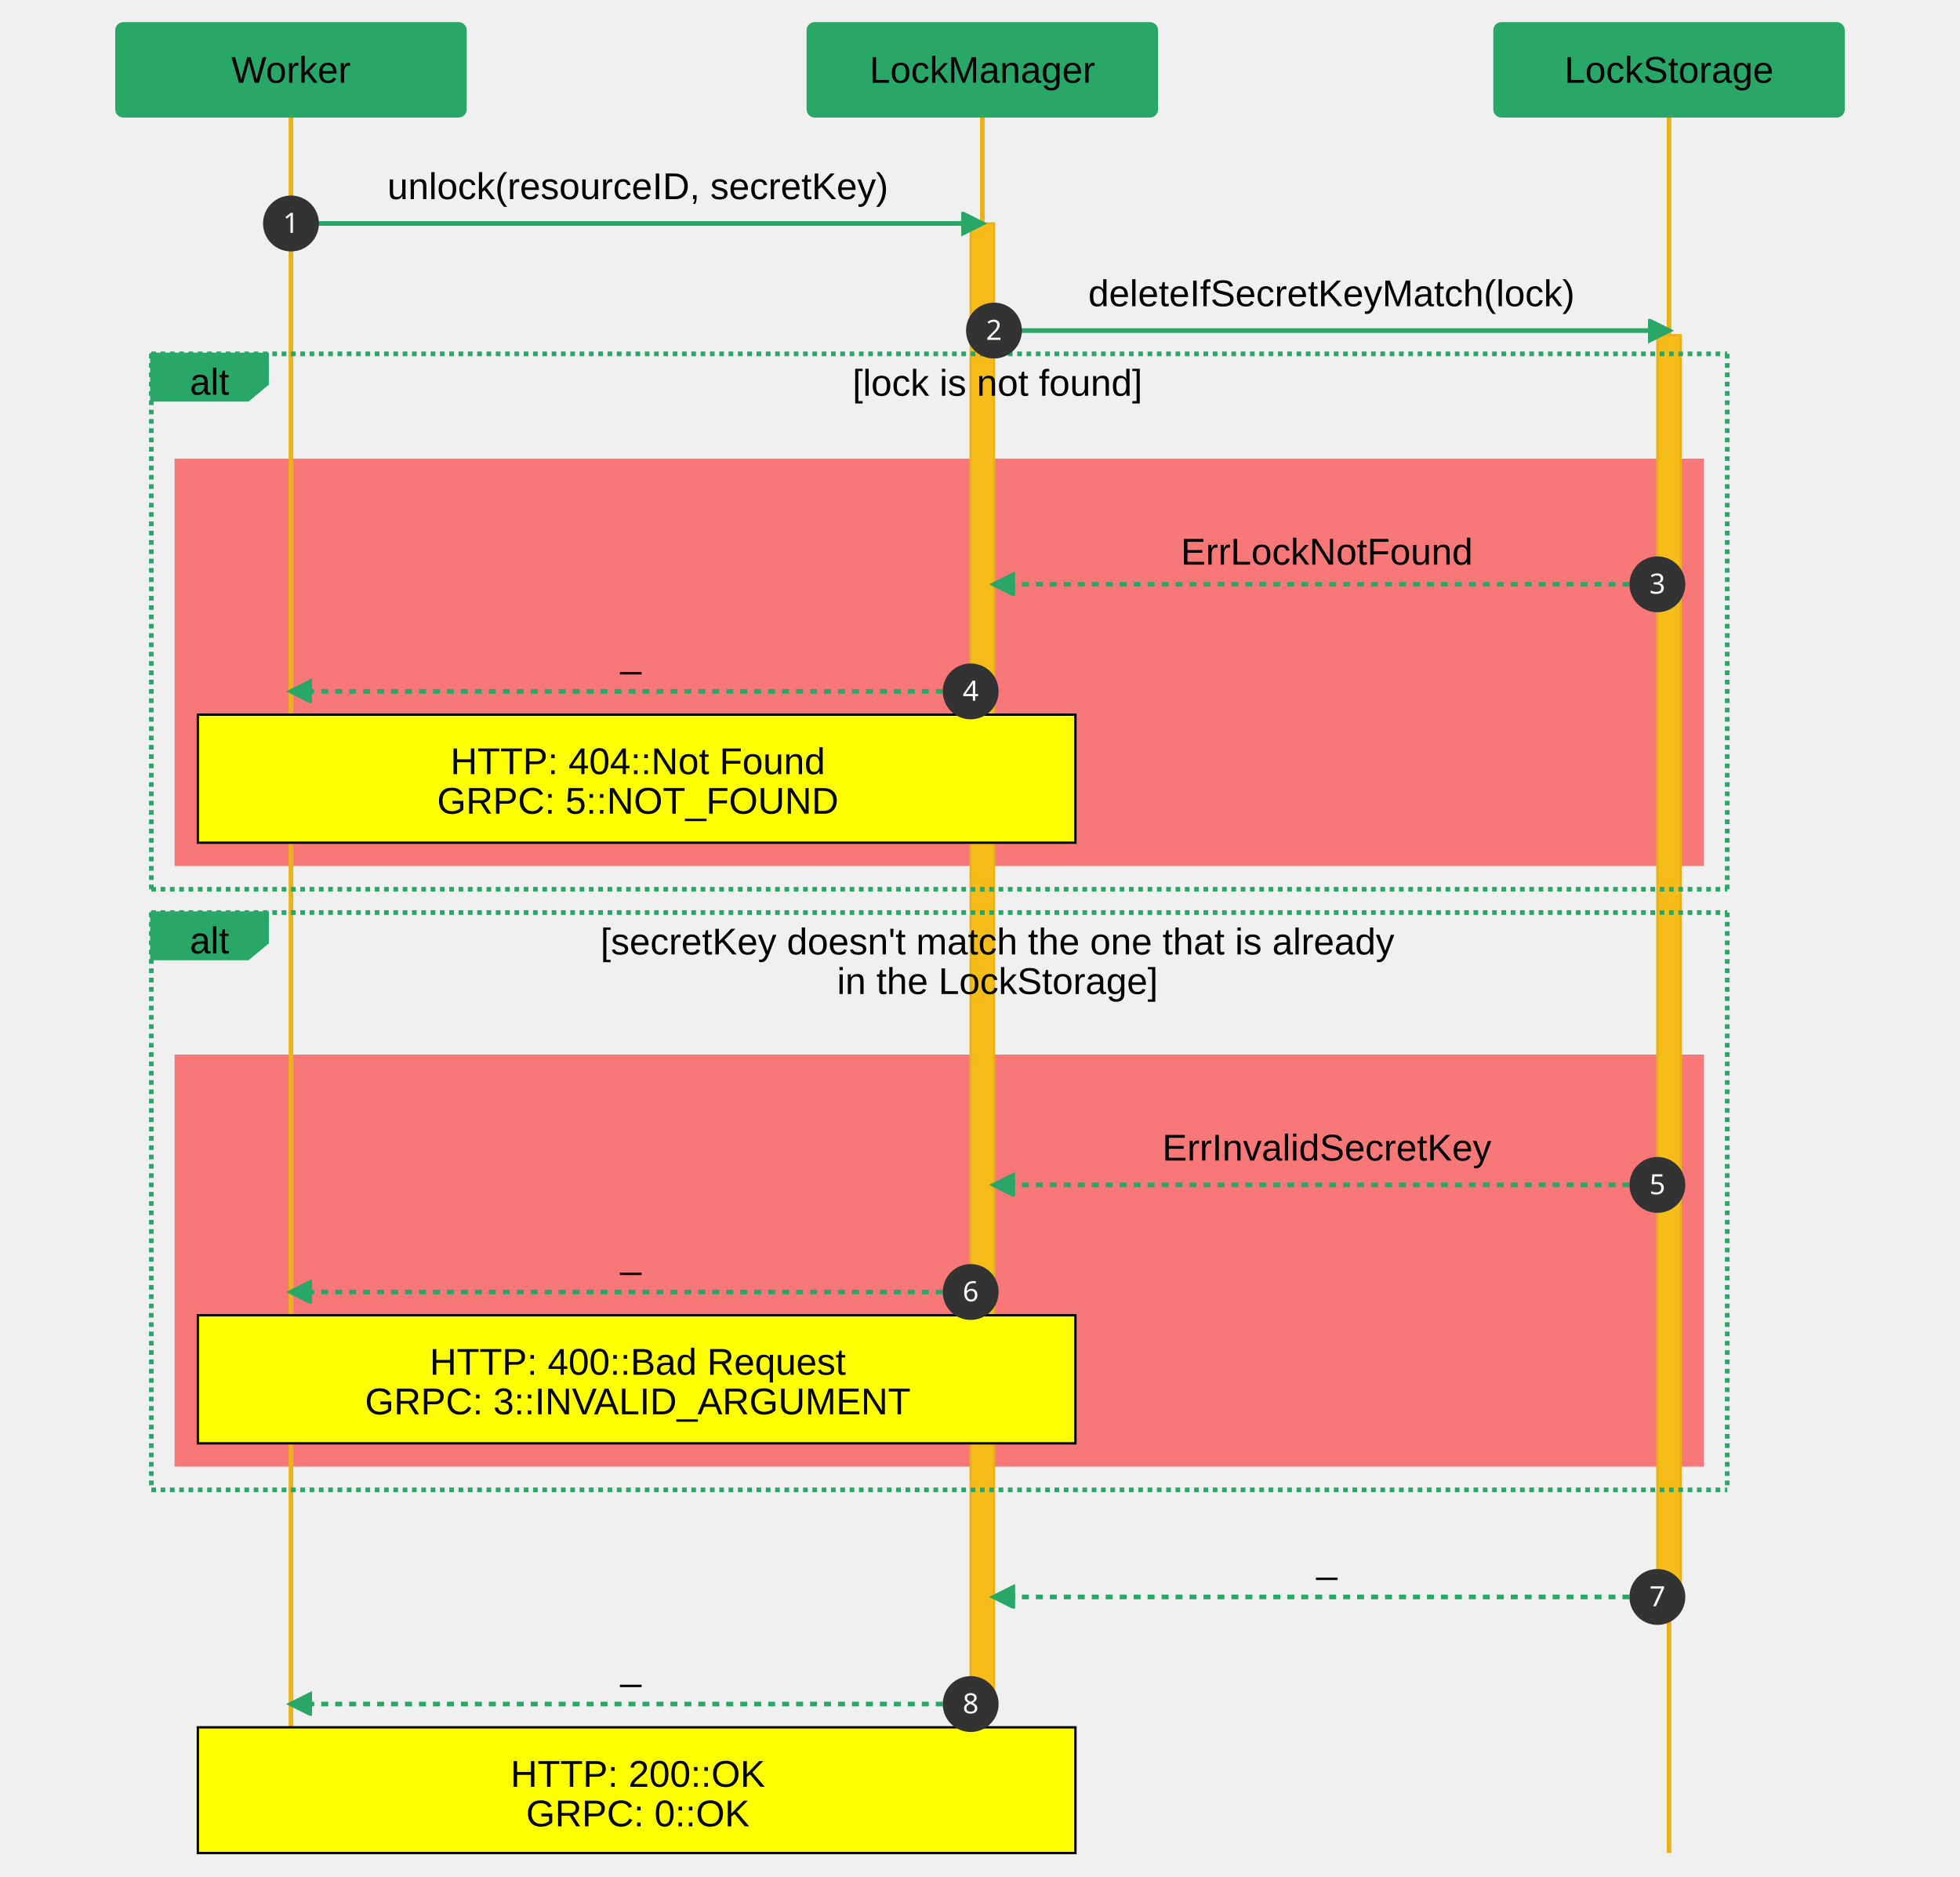
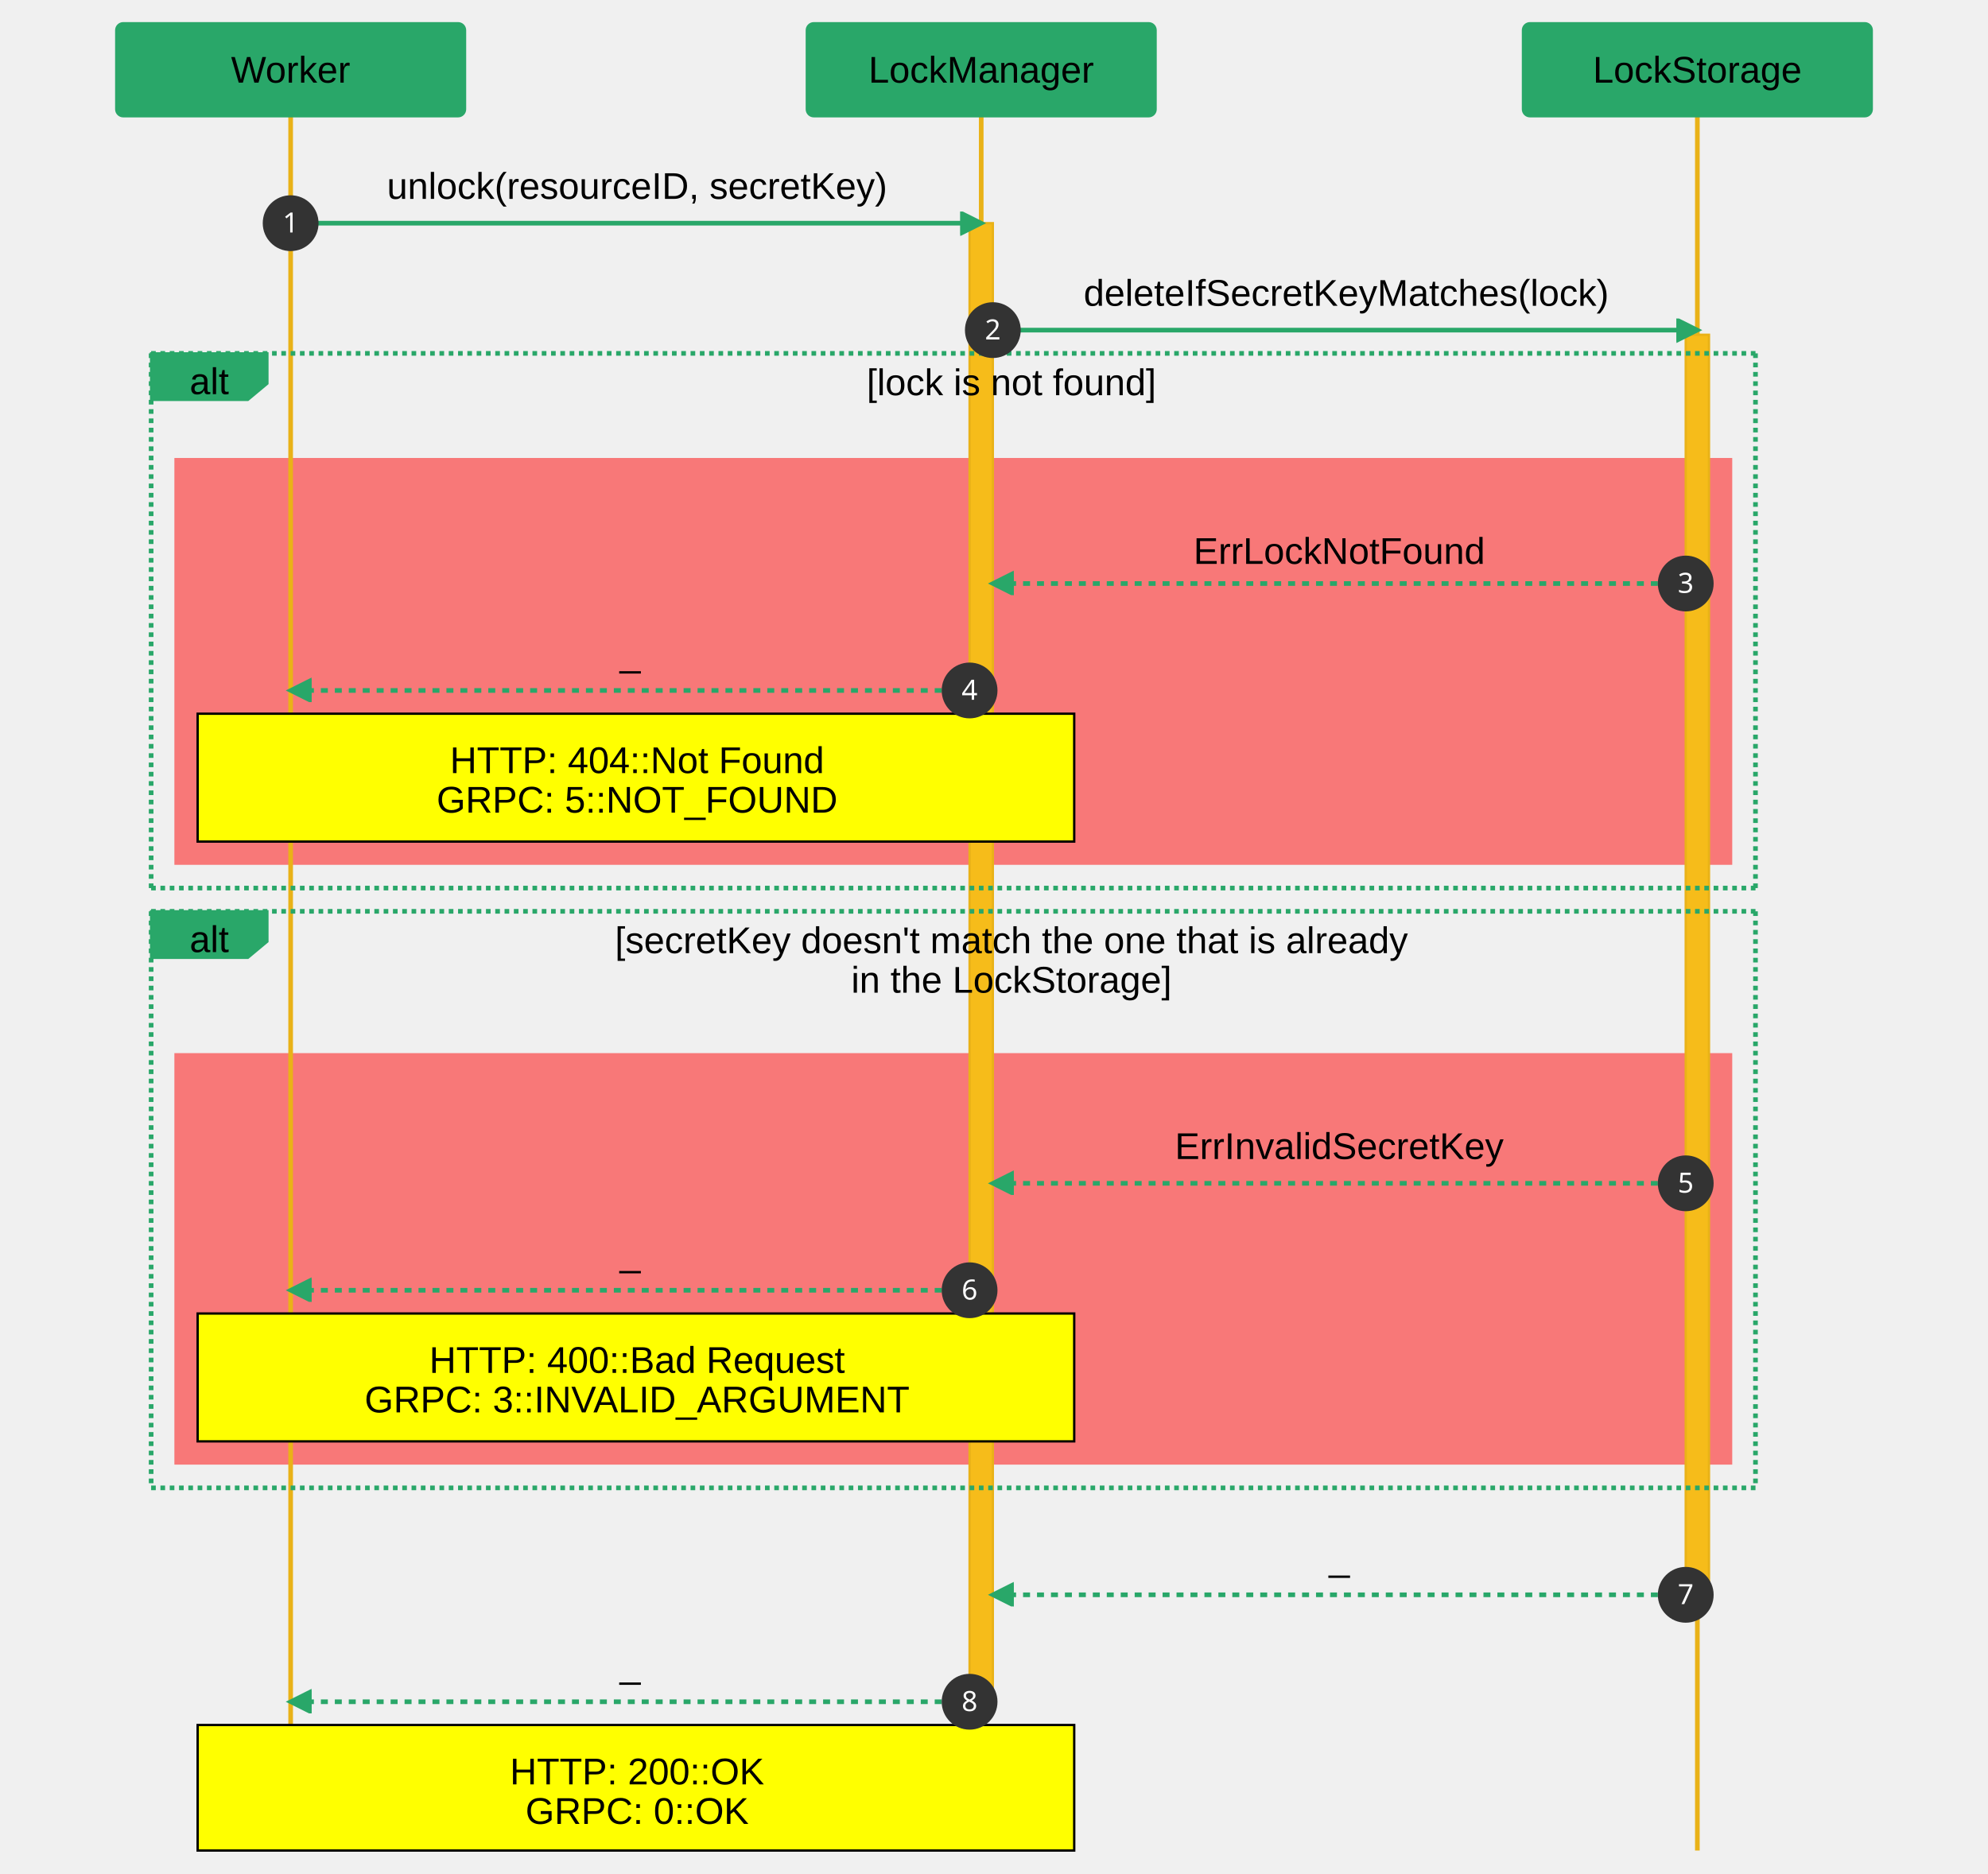
- <svg xmlns="http://www.w3.org/2000/svg" aria-roledescription="sequence" role="graphics-document document" viewBox="-50 -10 842 806" style="max-width: 842px; background-color: white;" width="100%" id="my-svg">
-   <rect class="rect" height="177" width="657" fill="rgba(255, 0, 0, 0.5)" y="443" x="25" />
-   <rect class="rect" height="175" width="657" fill="rgba(255, 0, 0, 0.5)" y="187" x="25" />
+ <svg xmlns="http://www.w3.org/2000/svg" aria-roledescription="sequence" role="graphics-document document" viewBox="-50 -10 855 806" style="max-width: 855px; background-color: white;" width="100%" id="my-svg">
+   <rect class="rect" height="177" width="670" fill="rgba(255, 0, 0, 0.5)" y="443" x="25" />
+   <rect class="rect" height="175" width="670" fill="rgba(255, 0, 0, 0.5)" y="187" x="25" />
  <style>#my-svg{font-family:"trebuchet ms",verdana,arial,sans-serif;font-size:16px;fill:#333;}#my-svg .error-icon{fill:#552222;}#my-svg .error-text{fill:#552222;stroke:#552222;}#my-svg .edge-thickness-normal{stroke-width:2px;}#my-svg .edge-thickness-thick{stroke-width:3.5px;}#my-svg .edge-pattern-solid{stroke-dasharray:0;}#my-svg .edge-pattern-dashed{stroke-dasharray:3;}#my-svg .edge-pattern-dotted{stroke-dasharray:2;}#my-svg .marker{fill:#333333;stroke:#333333;}#my-svg .marker.cross{stroke:#333333;}#my-svg svg{font-family:"trebuchet ms",verdana,arial,sans-serif;font-size:16px;}#my-svg .actor{stroke:hsl(259.626, 59.777%, 87.902%);fill:#ECECFF;}#my-svg text.actor&gt;tspan{fill:black;stroke:none;}#my-svg .actor-line{stroke:grey;}#my-svg .messageLine0{stroke-width:1.5;stroke-dasharray:none;stroke:#333;}#my-svg .messageLine1{stroke-width:1.5;stroke-dasharray:2,2;stroke:#333;}#my-svg #arrowhead path{fill:#333;stroke:#333;}#my-svg .sequenceNumber{fill:white;}#my-svg #sequencenumber{fill:#333;}#my-svg #crosshead path{fill:#333;stroke:#333;}#my-svg .messageText{fill:#333;stroke:none;}#my-svg .labelBox{stroke:hsl(259.626, 59.777%, 87.902%);fill:#ECECFF;}#my-svg .labelText,#my-svg .labelText&gt;tspan{fill:black;stroke:none;}#my-svg .loopText,#my-svg .loopText&gt;tspan{fill:black;stroke:none;}#my-svg .loopLine{stroke-width:2px;stroke-dasharray:2,2;stroke:hsl(259.626, 59.777%, 87.902%);fill:hsl(259.626, 59.777%, 87.902%);}#my-svg .note{stroke:#aaaa33;fill:#fff5ad;}#my-svg .noteText,#my-svg .noteText&gt;tspan{fill:black;stroke:none;}#my-svg .activation0{fill:#f4f4f4;stroke:#666;}#my-svg .activation1{fill:#f4f4f4;stroke:#666;}#my-svg .activation2{fill:#f4f4f4;stroke:#666;}#my-svg .actorPopupMenu{position:absolute;}#my-svg .actorPopupMenuPanel{position:absolute;fill:#ECECFF;box-shadow:0px 8px 16px 0px rgba(0,0,0,0.2);filter:drop-shadow(3px 5px 2px rgb(0 0 0 / 0.4));}#my-svg .actor-man line{stroke:hsl(259.626, 59.777%, 87.902%);fill:#ECECFF;}#my-svg .actor-man circle,#my-svg line{stroke:hsl(259.626, 59.777%, 87.902%);fill:#ECECFF;stroke-width:2px;}#my-svg :root{--mermaid-font-family:"trebuchet ms",verdana,arial,sans-serif;}</style>
  <g />
  <defs>
    <symbol height="24" width="24" id="computer">
      <path d="M2 2v13h20v-13h-20zm18 11h-16v-9h16v9zm-10.228 6l.466-1h3.524l.467 1h-4.457zm14.228 3h-24l2-6h2.104l-1.33 4h18.45l-1.297-4h2.073l2 6zm-5-10h-14v-7h14v7z" transform="scale(.5)" />
    </symbol>
  </defs>
  <defs>
    <symbol clip-rule="evenodd" fill-rule="evenodd" id="database">
      <path d="M12.258.001l.256.004.255.005.253.008.251.01.249.012.247.015.246.016.242.019.241.02.239.023.236.024.233.027.231.028.229.031.225.032.223.034.22.036.217.038.214.04.211.041.208.043.205.045.201.046.198.048.194.05.191.051.187.053.183.054.18.056.175.057.172.059.168.06.163.061.16.063.155.064.15.066.074.033.073.033.071.034.07.034.069.035.068.035.067.035.066.035.064.036.064.036.062.036.06.036.06.037.058.037.058.037.055.038.055.038.053.038.052.038.051.039.05.039.048.039.047.039.045.04.044.04.043.04.041.04.04.041.039.041.037.041.036.041.034.041.033.042.032.042.03.042.029.042.027.042.026.043.024.043.023.043.021.043.02.043.018.044.017.043.015.044.013.044.012.044.011.045.009.044.007.045.006.045.004.045.002.045.001.045v17l-.001.045-.002.045-.004.045-.006.045-.007.045-.009.044-.011.045-.012.044-.013.044-.015.044-.017.043-.018.044-.02.043-.021.043-.023.043-.024.043-.026.043-.027.042-.029.042-.03.042-.032.042-.033.042-.034.041-.036.041-.037.041-.039.041-.04.041-.041.04-.043.04-.044.04-.045.04-.047.039-.048.039-.05.039-.051.039-.052.038-.053.038-.055.038-.055.038-.058.037-.058.037-.06.037-.06.036-.062.036-.064.036-.064.036-.066.035-.067.035-.068.035-.069.035-.07.034-.071.034-.073.033-.074.033-.15.066-.155.064-.16.063-.163.061-.168.06-.172.059-.175.057-.18.056-.183.054-.187.053-.191.051-.194.05-.198.048-.201.046-.205.045-.208.043-.211.041-.214.04-.217.038-.22.036-.223.034-.225.032-.229.031-.231.028-.233.027-.236.024-.239.023-.241.02-.242.019-.246.016-.247.015-.249.012-.251.01-.253.008-.255.005-.256.004-.258.001-.258-.001-.256-.004-.255-.005-.253-.008-.251-.01-.249-.012-.247-.015-.245-.016-.243-.019-.241-.02-.238-.023-.236-.024-.234-.027-.231-.028-.228-.031-.226-.032-.223-.034-.22-.036-.217-.038-.214-.04-.211-.041-.208-.043-.204-.045-.201-.046-.198-.048-.195-.05-.19-.051-.187-.053-.184-.054-.179-.056-.176-.057-.172-.059-.167-.06-.164-.061-.159-.063-.155-.064-.151-.066-.074-.033-.072-.033-.072-.034-.07-.034-.069-.035-.068-.035-.067-.035-.066-.035-.064-.036-.063-.036-.062-.036-.061-.036-.06-.037-.058-.037-.057-.037-.056-.038-.055-.038-.053-.038-.052-.038-.051-.039-.049-.039-.049-.039-.046-.039-.046-.04-.044-.04-.043-.04-.041-.04-.04-.041-.039-.041-.037-.041-.036-.041-.034-.041-.033-.042-.032-.042-.03-.042-.029-.042-.027-.042-.026-.043-.024-.043-.023-.043-.021-.043-.02-.043-.018-.044-.017-.043-.015-.044-.013-.044-.012-.044-.011-.045-.009-.044-.007-.045-.006-.045-.004-.045-.002-.045-.001-.045v-17l.001-.045.002-.045.004-.045.006-.045.007-.045.009-.044.011-.045.012-.044.013-.044.015-.044.017-.043.018-.044.02-.043.021-.043.023-.043.024-.043.026-.043.027-.042.029-.042.03-.042.032-.042.033-.042.034-.041.036-.041.037-.041.039-.041.04-.041.041-.04.043-.04.044-.04.046-.04.046-.039.049-.039.049-.039.051-.039.052-.038.053-.038.055-.038.056-.038.057-.037.058-.037.06-.037.061-.036.062-.036.063-.036.064-.036.066-.035.067-.035.068-.035.069-.035.07-.034.072-.034.072-.033.074-.033.151-.066.155-.064.159-.063.164-.061.167-.06.172-.059.176-.057.179-.056.184-.054.187-.053.19-.051.195-.05.198-.048.201-.046.204-.045.208-.043.211-.041.214-.04.217-.038.22-.036.223-.034.226-.032.228-.031.231-.028.234-.027.236-.024.238-.023.241-.02.243-.019.245-.016.247-.015.249-.012.251-.01.253-.008.255-.005.256-.004.258-.001.258.001zm-9.258 20.499v.01l.001.021.003.021.004.022.005.021.006.022.007.022.009.023.01.022.011.023.012.023.013.023.015.023.016.024.017.023.018.024.019.024.021.024.022.025.023.024.024.025.052.049.056.05.061.051.066.051.07.051.075.051.079.052.084.052.088.052.092.052.097.052.102.051.105.052.11.052.114.051.119.051.123.051.127.05.131.05.135.05.139.048.144.049.147.047.152.047.155.047.16.045.163.045.167.043.171.043.176.041.178.041.183.039.187.039.19.037.194.035.197.035.202.033.204.031.209.03.212.029.216.027.219.025.222.024.226.021.23.02.233.018.236.016.24.015.243.012.246.01.249.008.253.005.256.004.259.001.26-.001.257-.004.254-.005.25-.008.247-.011.244-.012.241-.014.237-.016.233-.018.231-.021.226-.021.224-.024.22-.026.216-.027.212-.028.21-.031.205-.031.202-.034.198-.034.194-.036.191-.037.187-.039.183-.04.179-.04.175-.042.172-.043.168-.044.163-.045.16-.046.155-.046.152-.047.148-.048.143-.049.139-.049.136-.05.131-.05.126-.05.123-.051.118-.052.114-.051.11-.052.106-.052.101-.052.096-.052.092-.052.088-.053.083-.051.079-.052.074-.052.07-.051.065-.051.06-.051.056-.05.051-.05.023-.024.023-.025.021-.024.02-.024.019-.024.018-.024.017-.024.015-.023.014-.024.013-.023.012-.023.01-.023.01-.022.008-.022.006-.022.006-.022.004-.022.004-.021.001-.021.001-.021v-4.127l-.077.055-.08.053-.083.054-.085.053-.087.052-.09.052-.093.051-.095.05-.097.05-.1.049-.102.049-.105.048-.106.047-.109.047-.111.046-.114.045-.115.045-.118.044-.12.043-.122.042-.124.042-.126.041-.128.04-.13.04-.132.038-.134.038-.135.037-.138.037-.139.035-.142.035-.143.034-.144.033-.147.032-.148.031-.15.03-.151.03-.153.029-.154.027-.156.027-.158.026-.159.025-.161.024-.162.023-.163.022-.165.021-.166.02-.167.019-.169.018-.169.017-.171.016-.173.015-.173.014-.175.013-.175.012-.177.011-.178.01-.179.008-.179.008-.181.006-.182.005-.182.004-.184.003-.184.002h-.37l-.184-.002-.184-.003-.182-.004-.182-.005-.181-.006-.179-.008-.179-.008-.178-.01-.176-.011-.176-.012-.175-.013-.173-.014-.172-.015-.171-.016-.17-.017-.169-.018-.167-.019-.166-.02-.165-.021-.163-.022-.162-.023-.161-.024-.159-.025-.157-.026-.156-.027-.155-.027-.153-.029-.151-.03-.15-.03-.148-.031-.146-.032-.145-.033-.143-.034-.141-.035-.14-.035-.137-.037-.136-.037-.134-.038-.132-.038-.13-.04-.128-.04-.126-.041-.124-.042-.122-.042-.12-.044-.117-.043-.116-.045-.113-.045-.112-.046-.109-.047-.106-.047-.105-.048-.102-.049-.1-.049-.097-.05-.095-.05-.093-.052-.09-.051-.087-.052-.085-.053-.083-.054-.08-.054-.077-.054v4.127zm0-5.654v.011l.001.021.003.021.004.021.005.022.006.022.007.022.009.022.01.022.011.023.012.023.013.023.015.024.016.023.017.024.018.024.019.024.021.024.022.024.023.025.024.024.052.05.056.05.061.05.066.051.07.051.075.052.079.051.084.052.088.052.092.052.097.052.102.052.105.052.11.051.114.051.119.052.123.05.127.051.131.05.135.049.139.049.144.048.147.048.152.047.155.046.16.045.163.045.167.044.171.042.176.042.178.04.183.04.187.038.19.037.194.036.197.034.202.033.204.032.209.03.212.028.216.027.219.025.222.024.226.022.23.02.233.018.236.016.24.014.243.012.246.01.249.008.253.006.256.003.259.001.26-.001.257-.003.254-.006.25-.008.247-.01.244-.012.241-.015.237-.016.233-.018.231-.02.226-.022.224-.024.22-.025.216-.027.212-.029.21-.03.205-.032.202-.033.198-.035.194-.036.191-.037.187-.039.183-.039.179-.041.175-.042.172-.043.168-.044.163-.045.16-.045.155-.047.152-.047.148-.048.143-.048.139-.05.136-.049.131-.05.126-.051.123-.051.118-.051.114-.052.11-.052.106-.052.101-.052.096-.052.092-.052.088-.052.083-.052.079-.052.074-.051.07-.052.065-.051.06-.05.056-.051.051-.049.023-.025.023-.024.021-.025.02-.024.019-.024.018-.024.017-.024.015-.023.014-.023.013-.024.012-.022.01-.023.01-.023.008-.022.006-.022.006-.022.004-.021.004-.022.001-.021.001-.021v-4.139l-.077.054-.08.054-.083.054-.085.052-.087.053-.09.051-.093.051-.095.051-.097.05-.1.049-.102.049-.105.048-.106.047-.109.047-.111.046-.114.045-.115.044-.118.044-.12.044-.122.042-.124.042-.126.041-.128.04-.13.039-.132.039-.134.038-.135.037-.138.036-.139.036-.142.035-.143.033-.144.033-.147.033-.148.031-.15.03-.151.03-.153.028-.154.028-.156.027-.158.026-.159.025-.161.024-.162.023-.163.022-.165.021-.166.02-.167.019-.169.018-.169.017-.171.016-.173.015-.173.014-.175.013-.175.012-.177.011-.178.009-.179.009-.179.007-.181.007-.182.005-.182.004-.184.003-.184.002h-.37l-.184-.002-.184-.003-.182-.004-.182-.005-.181-.007-.179-.007-.179-.009-.178-.009-.176-.011-.176-.012-.175-.013-.173-.014-.172-.015-.171-.016-.17-.017-.169-.018-.167-.019-.166-.02-.165-.021-.163-.022-.162-.023-.161-.024-.159-.025-.157-.026-.156-.027-.155-.028-.153-.028-.151-.03-.15-.03-.148-.031-.146-.033-.145-.033-.143-.033-.141-.035-.14-.036-.137-.036-.136-.037-.134-.038-.132-.039-.13-.039-.128-.04-.126-.041-.124-.042-.122-.043-.12-.043-.117-.044-.116-.044-.113-.046-.112-.046-.109-.046-.106-.047-.105-.048-.102-.049-.1-.049-.097-.05-.095-.051-.093-.051-.09-.051-.087-.053-.085-.052-.083-.054-.08-.054-.077-.054v4.139zm0-5.666v.011l.001.02.003.022.004.021.005.022.006.021.007.022.009.023.01.022.011.023.012.023.013.023.015.023.016.024.017.024.018.023.019.024.021.025.022.024.023.024.024.025.052.05.056.05.061.05.066.051.07.051.075.052.079.051.084.052.088.052.092.052.097.052.102.052.105.051.11.052.114.051.119.051.123.051.127.05.131.05.135.05.139.049.144.048.147.048.152.047.155.046.16.045.163.045.167.043.171.043.176.042.178.04.183.04.187.038.19.037.194.036.197.034.202.033.204.032.209.03.212.028.216.027.219.025.222.024.226.021.23.02.233.018.236.017.24.014.243.012.246.01.249.008.253.006.256.003.259.001.26-.001.257-.003.254-.006.25-.008.247-.01.244-.013.241-.014.237-.016.233-.018.231-.02.226-.022.224-.024.22-.025.216-.027.212-.029.21-.03.205-.032.202-.033.198-.035.194-.036.191-.037.187-.039.183-.039.179-.041.175-.042.172-.043.168-.044.163-.045.16-.045.155-.047.152-.047.148-.048.143-.049.139-.049.136-.049.131-.051.126-.05.123-.051.118-.052.114-.051.11-.052.106-.052.101-.052.096-.052.092-.052.088-.052.083-.052.079-.052.074-.052.07-.051.065-.051.06-.051.056-.05.051-.049.023-.025.023-.025.021-.024.02-.024.019-.024.018-.024.017-.024.015-.023.014-.024.013-.023.012-.023.01-.022.01-.023.008-.022.006-.022.006-.022.004-.022.004-.021.001-.021.001-.021v-4.153l-.077.054-.08.054-.083.053-.085.053-.087.053-.09.051-.093.051-.095.051-.097.05-.1.049-.102.048-.105.048-.106.048-.109.046-.111.046-.114.046-.115.044-.118.044-.12.043-.122.043-.124.042-.126.041-.128.04-.13.039-.132.039-.134.038-.135.037-.138.036-.139.036-.142.034-.143.034-.144.033-.147.032-.148.032-.15.03-.151.03-.153.028-.154.028-.156.027-.158.026-.159.024-.161.024-.162.023-.163.023-.165.021-.166.02-.167.019-.169.018-.169.017-.171.016-.173.015-.173.014-.175.013-.175.012-.177.01-.178.01-.179.009-.179.007-.181.006-.182.006-.182.004-.184.003-.184.001-.185.001-.185-.001-.184-.001-.184-.003-.182-.004-.182-.006-.181-.006-.179-.007-.179-.009-.178-.01-.176-.01-.176-.012-.175-.013-.173-.014-.172-.015-.171-.016-.17-.017-.169-.018-.167-.019-.166-.02-.165-.021-.163-.023-.162-.023-.161-.024-.159-.024-.157-.026-.156-.027-.155-.028-.153-.028-.151-.03-.15-.03-.148-.032-.146-.032-.145-.033-.143-.034-.141-.034-.14-.036-.137-.036-.136-.037-.134-.038-.132-.039-.13-.039-.128-.041-.126-.041-.124-.041-.122-.043-.12-.043-.117-.044-.116-.044-.113-.046-.112-.046-.109-.046-.106-.048-.105-.048-.102-.048-.1-.05-.097-.049-.095-.051-.093-.051-.09-.052-.087-.052-.085-.053-.083-.053-.08-.054-.077-.054v4.153zm8.74-8.179l-.257.004-.254.005-.25.008-.247.011-.244.012-.241.014-.237.016-.233.018-.231.021-.226.022-.224.023-.22.026-.216.027-.212.028-.21.031-.205.032-.202.033-.198.034-.194.036-.191.038-.187.038-.183.04-.179.041-.175.042-.172.043-.168.043-.163.045-.16.046-.155.046-.152.048-.148.048-.143.048-.139.049-.136.05-.131.05-.126.051-.123.051-.118.051-.114.052-.11.052-.106.052-.101.052-.096.052-.092.052-.088.052-.083.052-.079.052-.074.051-.07.052-.065.051-.06.05-.056.05-.051.05-.023.025-.023.024-.021.024-.02.025-.019.024-.018.024-.017.023-.015.024-.014.023-.013.023-.012.023-.01.023-.01.022-.008.022-.006.023-.006.021-.004.022-.004.021-.001.021-.001.021.001.021.001.021.004.021.004.022.006.021.006.023.008.022.01.022.01.023.012.023.013.023.014.023.015.024.017.023.018.024.019.024.02.025.021.024.023.024.023.025.051.05.056.05.06.05.065.051.07.052.074.051.079.052.083.052.088.052.092.052.096.052.101.052.106.052.11.052.114.052.118.051.123.051.126.051.131.05.136.05.139.049.143.048.148.048.152.048.155.046.16.046.163.045.168.043.172.043.175.042.179.041.183.04.187.038.191.038.194.036.198.034.202.033.205.032.21.031.212.028.216.027.22.026.224.023.226.022.231.021.233.018.237.016.241.014.244.012.247.011.25.008.254.005.257.004.26.001.26-.001.257-.004.254-.005.25-.008.247-.011.244-.012.241-.014.237-.016.233-.018.231-.021.226-.022.224-.023.22-.026.216-.027.212-.028.21-.031.205-.032.202-.033.198-.034.194-.036.191-.038.187-.038.183-.04.179-.041.175-.042.172-.043.168-.043.163-.045.16-.046.155-.046.152-.048.148-.048.143-.048.139-.049.136-.05.131-.05.126-.051.123-.051.118-.051.114-.052.11-.052.106-.052.101-.052.096-.052.092-.052.088-.052.083-.052.079-.052.074-.051.07-.052.065-.051.06-.05.056-.05.051-.05.023-.025.023-.024.021-.024.02-.025.019-.024.018-.024.017-.023.015-.024.014-.023.013-.023.012-.023.01-.023.01-.022.008-.022.006-.023.006-.021.004-.022.004-.021.001-.021.001-.021-.001-.021-.001-.021-.004-.021-.004-.022-.006-.021-.006-.023-.008-.022-.01-.022-.01-.023-.012-.023-.013-.023-.014-.023-.015-.024-.017-.023-.018-.024-.019-.024-.02-.025-.021-.024-.023-.024-.023-.025-.051-.05-.056-.05-.06-.05-.065-.051-.07-.052-.074-.051-.079-.052-.083-.052-.088-.052-.092-.052-.096-.052-.101-.052-.106-.052-.11-.052-.114-.052-.118-.051-.123-.051-.126-.051-.131-.05-.136-.05-.139-.049-.143-.048-.148-.048-.152-.048-.155-.046-.16-.046-.163-.045-.168-.043-.172-.043-.175-.042-.179-.041-.183-.04-.187-.038-.191-.038-.194-.036-.198-.034-.202-.033-.205-.032-.21-.031-.212-.028-.216-.027-.22-.026-.224-.023-.226-.022-.231-.021-.233-.018-.237-.016-.241-.014-.244-.012-.247-.011-.25-.008-.254-.005-.257-.004-.26-.001-.26.001z" transform="scale(.5)" />
    </symbol>
  </defs>
  <defs>
    <symbol height="24" width="24" id="clock">
      <path d="M12 2c5.514 0 10 4.486 10 10s-4.486 10-10 10-10-4.486-10-10 4.486-10 10-10zm0-2c-6.627 0-12 5.373-12 12s5.373 12 12 12 12-5.373 12-12-5.373-12-12-12zm5.848 12.459c.202.038.202.333.001.372-1.907.361-6.045 1.111-6.547 1.111-.719 0-1.301-.582-1.301-1.301 0-.512.77-5.447 1.125-7.445.034-.192.312-.181.343.014l.985 6.238 5.394 1.011z" transform="scale(.5)" />
    </symbol>
  </defs>
  <g>
    <line stroke="#999" stroke-width="0.5px" class="actor-line" y2="786" x2="75" y1="5" x1="75" id="actor0" />
    <g id="root-0">
      <rect class="actor" ry="3" rx="3" height="40" width="150" stroke="#666" fill="#eaeaea" y="0" x="0" />
      <text style="text-anchor: middle; font-size: 16px; font-weight: 400;" class="actor" alignment-baseline="central" dominant-baseline="central" y="20" x="75">
        <tspan dy="0" x="75">Worker</tspan>
      </text>
    </g>
  </g>
  <g>
    <line stroke="#999" stroke-width="0.5px" class="actor-line" y2="786" x2="372" y1="5" x1="372" id="actor1" />
    <g id="root-1">
      <rect class="actor" ry="3" rx="3" height="40" width="150" stroke="#666" fill="#eaeaea" y="0" x="297" />
      <text style="text-anchor: middle; font-size: 16px; font-weight: 400;" class="actor" alignment-baseline="central" dominant-baseline="central" y="20" x="372">
        <tspan dy="0" x="372">LockManager</tspan>
      </text>
    </g>
  </g>
  <g>
-     <line stroke="#999" stroke-width="0.5px" class="actor-line" y2="786" x2="667" y1="5" x1="667" id="actor2" />
+     <line stroke="#999" stroke-width="0.5px" class="actor-line" y2="786" x2="680" y1="5" x1="680" id="actor2" />
    <g id="root-2">
-       <rect class="actor" ry="3" rx="3" height="40" width="150" stroke="#666" fill="#eaeaea" y="0" x="592" />
-       <text style="text-anchor: middle; font-size: 16px; font-weight: 400;" class="actor" alignment-baseline="central" dominant-baseline="central" y="20" x="667">
-         <tspan dy="0" x="667">LockStorage</tspan>
+       <rect class="actor" ry="3" rx="3" height="40" width="150" stroke="#666" fill="#eaeaea" y="0" x="605" />
+       <text style="text-anchor: middle; font-size: 16px; font-weight: 400;" class="actor" alignment-baseline="central" dominant-baseline="central" y="20" x="680">
+         <tspan dy="0" x="680">LockStorage</tspan>
      </text>
    </g>
  </g>
  <defs>
    <marker orient="auto" markerHeight="12" markerWidth="12" markerUnits="userSpaceOnUse" refY="5" refX="9" id="arrowhead">
      <path d="M 0 0 L 10 5 L 0 10 z" />
    </marker>
  </defs>
  <defs>
    <marker refY="5" refX="4" orient="auto" markerHeight="8" markerWidth="15" id="crosshead">
      <path style="stroke-dasharray: 0, 0;" d="M 1,2 L 6,7 M 6,2 L 1,7" stroke-width="1pt" stroke="#000000" fill="none" />
    </marker>
  </defs>
  <defs>
    <marker orient="auto" markerHeight="28" markerWidth="20" refY="7" refX="18" id="filled-head">
      <path d="M 18,7 L9,13 L14,7 L9,1 Z" />
    </marker>
  </defs>
  <defs>
    <marker orient="auto" markerHeight="40" markerWidth="60" refY="15" refX="15" id="sequencenumber">
      <circle r="6" cy="15" cx="15" />
    </marker>
  </defs>
  <g>
    <rect class="activation0" ry="0" rx="0" height="636" width="10" stroke="#666" fill="#EDF2AE" y="86" x="367" />
  </g>
  <g>
-     <rect class="activation0" ry="0" rx="0" height="542" width="10" stroke="#666" fill="#EDF2AE" y="134" x="662" />
+     <rect class="activation0" ry="0" rx="0" height="542" width="10" stroke="#666" fill="#EDF2AE" y="134" x="675" />
  </g>
  <g>
    <rect class="note" ry="0" rx="0" height="55" width="377" stroke="#666" fill="#EDF2AE" y="297" x="35" />
    <text style="font-size: 16px; font-weight: 400;" dy="1em" class="noteText" alignment-baseline="middle" dominant-baseline="middle" text-anchor="middle" y="302" x="224">
      <tspan x="224">HTTP: 404::Not Found</tspan>
    </text>
    <text style="font-size: 16px; font-weight: 400;" dy="1em" class="noteText" alignment-baseline="middle" dominant-baseline="middle" text-anchor="middle" y="319" x="224">
      <tspan x="224">GRPC: 5::NOT_FOUND</tspan>
    </text>
  </g>
  <g>
-     <line class="loopLine" y2="142" x2="692" y1="142" x1="15" />
-     <line class="loopLine" y2="372" x2="692" y1="142" x1="692" />
-     <line class="loopLine" y2="372" x2="692" y1="372" x1="15" />
+     <line class="loopLine" y2="142" x2="705" y1="142" x1="15" />
+     <line class="loopLine" y2="372" x2="705" y1="142" x1="705" />
+     <line class="loopLine" y2="372" x2="705" y1="372" x1="15" />
    <line class="loopLine" y2="372" x2="15" y1="142" x1="15" />
    <polygon class="labelBox" points="15,142 65,142 65,155 56.6,162 15,162" />
    <text style="font-size: 16px; font-weight: 400;" class="labelText" alignment-baseline="middle" dominant-baseline="middle" text-anchor="middle" y="155" x="40">alt</text>
-     <text style="font-size: 16px; font-weight: 400;" class="loopText" text-anchor="middle" y="160" x="378.5">
-       <tspan x="378.5">[lock is not found]</tspan>
+     <text style="font-size: 16px; font-weight: 400;" class="loopText" text-anchor="middle" y="160" x="385">
+       <tspan x="385">[lock is not found]</tspan>
    </text>
  </g>
  <g>
    <rect class="note" ry="0" rx="0" height="55" width="377" stroke="#666" fill="#EDF2AE" y="555" x="35" />
    <text style="font-size: 16px; font-weight: 400;" dy="1em" class="noteText" alignment-baseline="middle" dominant-baseline="middle" text-anchor="middle" y="560" x="224">
      <tspan x="224">HTTP: 400::Bad Request</tspan>
    </text>
    <text style="font-size: 16px; font-weight: 400;" dy="1em" class="noteText" alignment-baseline="middle" dominant-baseline="middle" text-anchor="middle" y="577" x="224">
      <tspan x="224">GRPC: 3::INVALID_ARGUMENT</tspan>
    </text>
  </g>
  <g>
-     <line class="loopLine" y2="382" x2="692" y1="382" x1="15" />
-     <line class="loopLine" y2="630" x2="692" y1="382" x1="692" />
-     <line class="loopLine" y2="630" x2="692" y1="630" x1="15" />
+     <line class="loopLine" y2="382" x2="705" y1="382" x1="15" />
+     <line class="loopLine" y2="630" x2="705" y1="382" x1="705" />
+     <line class="loopLine" y2="630" x2="705" y1="630" x1="15" />
    <line class="loopLine" y2="630" x2="15" y1="382" x1="15" />
    <polygon class="labelBox" points="15,382 65,382 65,395 56.6,402 15,402" />
    <text style="font-size: 16px; font-weight: 400;" class="labelText" alignment-baseline="middle" dominant-baseline="middle" text-anchor="middle" y="395" x="40">alt</text>
-     <text style="font-size: 16px; font-weight: 400;" class="loopText" text-anchor="middle" y="400" x="378.5">
-       <tspan x="378.5">[secretKey doesn't match the one that is already</tspan>
-     </text>
-     <text style="font-size: 16px; font-weight: 400;" class="loopText" text-anchor="middle" y="417" x="378.5">
-       <tspan x="378.5">in the LockStorage]</tspan>
+     <text style="font-size: 16px; font-weight: 400;" class="loopText" text-anchor="middle" y="400" x="385">
+       <tspan x="385">[secretKey doesn't match the one that is already</tspan>
+     </text>
+     <text style="font-size: 16px; font-weight: 400;" class="loopText" text-anchor="middle" y="417" x="385">
+       <tspan x="385">in the LockStorage]</tspan>
    </text>
  </g>
  <g>
    <rect class="note" ry="0" rx="0" height="54" width="377" stroke="#666" fill="#EDF2AE" y="732" x="35" />
    <text style="font-size: 16px; font-weight: 400;" dy="1em" class="noteText" alignment-baseline="middle" dominant-baseline="middle" text-anchor="middle" y="737" x="224">
      <tspan x="224">HTTP: 200::OK</tspan>
    </text>
    <text style="font-size: 16px; font-weight: 400;" dy="1em" class="noteText" alignment-baseline="middle" dominant-baseline="middle" text-anchor="middle" y="754" x="224">
      <tspan x="224">GRPC: 0::OK</tspan>
    </text>
  </g>
  <text style="font-size: 16px; font-weight: 400;" dy="1em" class="messageText" alignment-baseline="middle" dominant-baseline="middle" text-anchor="middle" y="55" x="224">unlock(resourceID, secretKey)</text>
  <line style="fill: none;" marker-start="url(#sequencenumber)" marker-end="url(#arrowhead)" stroke="none" stroke-width="2" class="messageLine0" y2="86" x2="372" y1="86" x1="75" />
  <text class="sequenceNumber" text-anchor="middle" font-size="12px" font-family="sans-serif" y="90" x="75">1</text>
-   <text style="font-size: 16px; font-weight: 400;" dy="1em" class="messageText" alignment-baseline="middle" dominant-baseline="middle" text-anchor="middle" y="101" x="522">deleteIfSecretKeyMatch(lock)</text>
-   <line style="fill: none;" marker-start="url(#sequencenumber)" marker-end="url(#arrowhead)" stroke="none" stroke-width="2" class="messageLine0" y2="132" x2="667" y1="132" x1="377" />
+   <text style="font-size: 16px; font-weight: 400;" dy="1em" class="messageText" alignment-baseline="middle" dominant-baseline="middle" text-anchor="middle" y="101" x="529">deleteIfSecretKeyMatches(lock)</text>
+   <line style="fill: none;" marker-start="url(#sequencenumber)" marker-end="url(#arrowhead)" stroke="none" stroke-width="2" class="messageLine0" y2="132" x2="680" y1="132" x1="377" />
  <text class="sequenceNumber" text-anchor="middle" font-size="12px" font-family="sans-serif" y="136" x="377">2</text>
-   <text style="font-size: 16px; font-weight: 400;" dy="1em" class="messageText" alignment-baseline="middle" dominant-baseline="middle" text-anchor="middle" y="212" x="520">ErrLockNotFound</text>
-   <line style="stroke-dasharray: 3, 3; fill: none;" marker-start="url(#sequencenumber)" marker-end="url(#arrowhead)" stroke="none" stroke-width="2" class="messageLine1" y2="241" x2="377" y1="241" x1="662" />
-   <text class="sequenceNumber" text-anchor="middle" font-size="12px" font-family="sans-serif" y="245" x="662">3</text>
+   <text style="font-size: 16px; font-weight: 400;" dy="1em" class="messageText" alignment-baseline="middle" dominant-baseline="middle" text-anchor="middle" y="212" x="526">ErrLockNotFound</text>
+   <line style="stroke-dasharray: 3, 3; fill: none;" marker-start="url(#sequencenumber)" marker-end="url(#arrowhead)" stroke="none" stroke-width="2" class="messageLine1" y2="241" x2="377" y1="241" x1="675" />
+   <text class="sequenceNumber" text-anchor="middle" font-size="12px" font-family="sans-serif" y="245" x="675">3</text>
  <text style="font-size: 16px; font-weight: 400;" dy="1em" class="messageText" alignment-baseline="middle" dominant-baseline="middle" text-anchor="middle" y="256" x="221">_</text>
  <line style="stroke-dasharray: 3, 3; fill: none;" marker-start="url(#sequencenumber)" marker-end="url(#arrowhead)" stroke="none" stroke-width="2" class="messageLine1" y2="287" x2="75" y1="287" x1="367" />
  <text class="sequenceNumber" text-anchor="middle" font-size="12px" font-family="sans-serif" y="291" x="367">4</text>
-   <text style="font-size: 16px; font-weight: 400;" dy="1em" class="messageText" alignment-baseline="middle" dominant-baseline="middle" text-anchor="middle" y="468" x="520">ErrInvalidSecretKey</text>
-   <line style="stroke-dasharray: 3, 3; fill: none;" marker-start="url(#sequencenumber)" marker-end="url(#arrowhead)" stroke="none" stroke-width="2" class="messageLine1" y2="499" x2="377" y1="499" x1="662" />
-   <text class="sequenceNumber" text-anchor="middle" font-size="12px" font-family="sans-serif" y="503" x="662">5</text>
+   <text style="font-size: 16px; font-weight: 400;" dy="1em" class="messageText" alignment-baseline="middle" dominant-baseline="middle" text-anchor="middle" y="468" x="526">ErrInvalidSecretKey</text>
+   <line style="stroke-dasharray: 3, 3; fill: none;" marker-start="url(#sequencenumber)" marker-end="url(#arrowhead)" stroke="none" stroke-width="2" class="messageLine1" y2="499" x2="377" y1="499" x1="675" />
+   <text class="sequenceNumber" text-anchor="middle" font-size="12px" font-family="sans-serif" y="503" x="675">5</text>
  <text style="font-size: 16px; font-weight: 400;" dy="1em" class="messageText" alignment-baseline="middle" dominant-baseline="middle" text-anchor="middle" y="514" x="221">_</text>
  <line style="stroke-dasharray: 3, 3; fill: none;" marker-start="url(#sequencenumber)" marker-end="url(#arrowhead)" stroke="none" stroke-width="2" class="messageLine1" y2="545" x2="75" y1="545" x1="367" />
  <text class="sequenceNumber" text-anchor="middle" font-size="12px" font-family="sans-serif" y="549" x="367">6</text>
-   <text style="font-size: 16px; font-weight: 400;" dy="1em" class="messageText" alignment-baseline="middle" dominant-baseline="middle" text-anchor="middle" y="645" x="520">_</text>
-   <line style="stroke-dasharray: 3, 3; fill: none;" marker-start="url(#sequencenumber)" marker-end="url(#arrowhead)" stroke="none" stroke-width="2" class="messageLine1" y2="676" x2="377" y1="676" x1="662" />
-   <text class="sequenceNumber" text-anchor="middle" font-size="12px" font-family="sans-serif" y="680" x="662">7</text>
+   <text style="font-size: 16px; font-weight: 400;" dy="1em" class="messageText" alignment-baseline="middle" dominant-baseline="middle" text-anchor="middle" y="645" x="526">_</text>
+   <line style="stroke-dasharray: 3, 3; fill: none;" marker-start="url(#sequencenumber)" marker-end="url(#arrowhead)" stroke="none" stroke-width="2" class="messageLine1" y2="676" x2="377" y1="676" x1="675" />
+   <text class="sequenceNumber" text-anchor="middle" font-size="12px" font-family="sans-serif" y="680" x="675">7</text>
  <text style="font-size: 16px; font-weight: 400;" dy="1em" class="messageText" alignment-baseline="middle" dominant-baseline="middle" text-anchor="middle" y="691" x="221">_</text>
  <line style="stroke-dasharray: 3, 3; fill: none;" marker-start="url(#sequencenumber)" marker-end="url(#arrowhead)" stroke="none" stroke-width="2" class="messageLine1" y2="722" x2="75" y1="722" x1="367" />
  <text class="sequenceNumber" text-anchor="middle" font-size="12px" font-family="sans-serif" y="726" x="367">8</text>
  <style>* {
    background: #ffffff !important;
}

.actor-line {
    stroke: #e9b218 !important;
    fill: #f6bc1a !important;
}

.actor-man line {
    stroke: #e9b218 !important;
    fill: #f6bc1a !important;
}

.actor {
    stroke: #29a769 !important;
    fill: #29a769 !important;
}

#arrowhead path {
    stroke: #29a769 !important;
    fill: #29a769 !important;
}

.activation0 {
    stroke: #e9b218 !important;
    fill: #f6bc1a !important;
}

.messageLine0 {
    marker-end: 'url(#arrowhead)' !important;
    stroke-dasharray: '2 2' !important;
    stroke-width: 2 !important;
    stroke: #29a769 !important;
}

.marker {
    stroke: #29a769 !important;
    fill: #29a769 !important;
}

.messageLine1 {
    stroke-dasharray: '2 2' !important;
    stroke-width: 2 !important;
    stroke: #29a769 !important;
}

.messageText {
    font-size: 16px !important;
    fill: #000000 !important;
}

.labelBox {
    stroke: #29a769 !important;
    fill: #29a769 !important;
}

line {
    stroke: #e9b218 !important;
    fill: #f6bc1a !important;
}

.loopLine {
    stroke: #29a769 !important;
}

.note {
    stroke: #000000 !important;
    fill: #ffff00 !important;
}

.noteText {
    font-size: 16px !important;
    fill: #000000 !important;
    stroke: none !important;
}
</style>
</svg>
